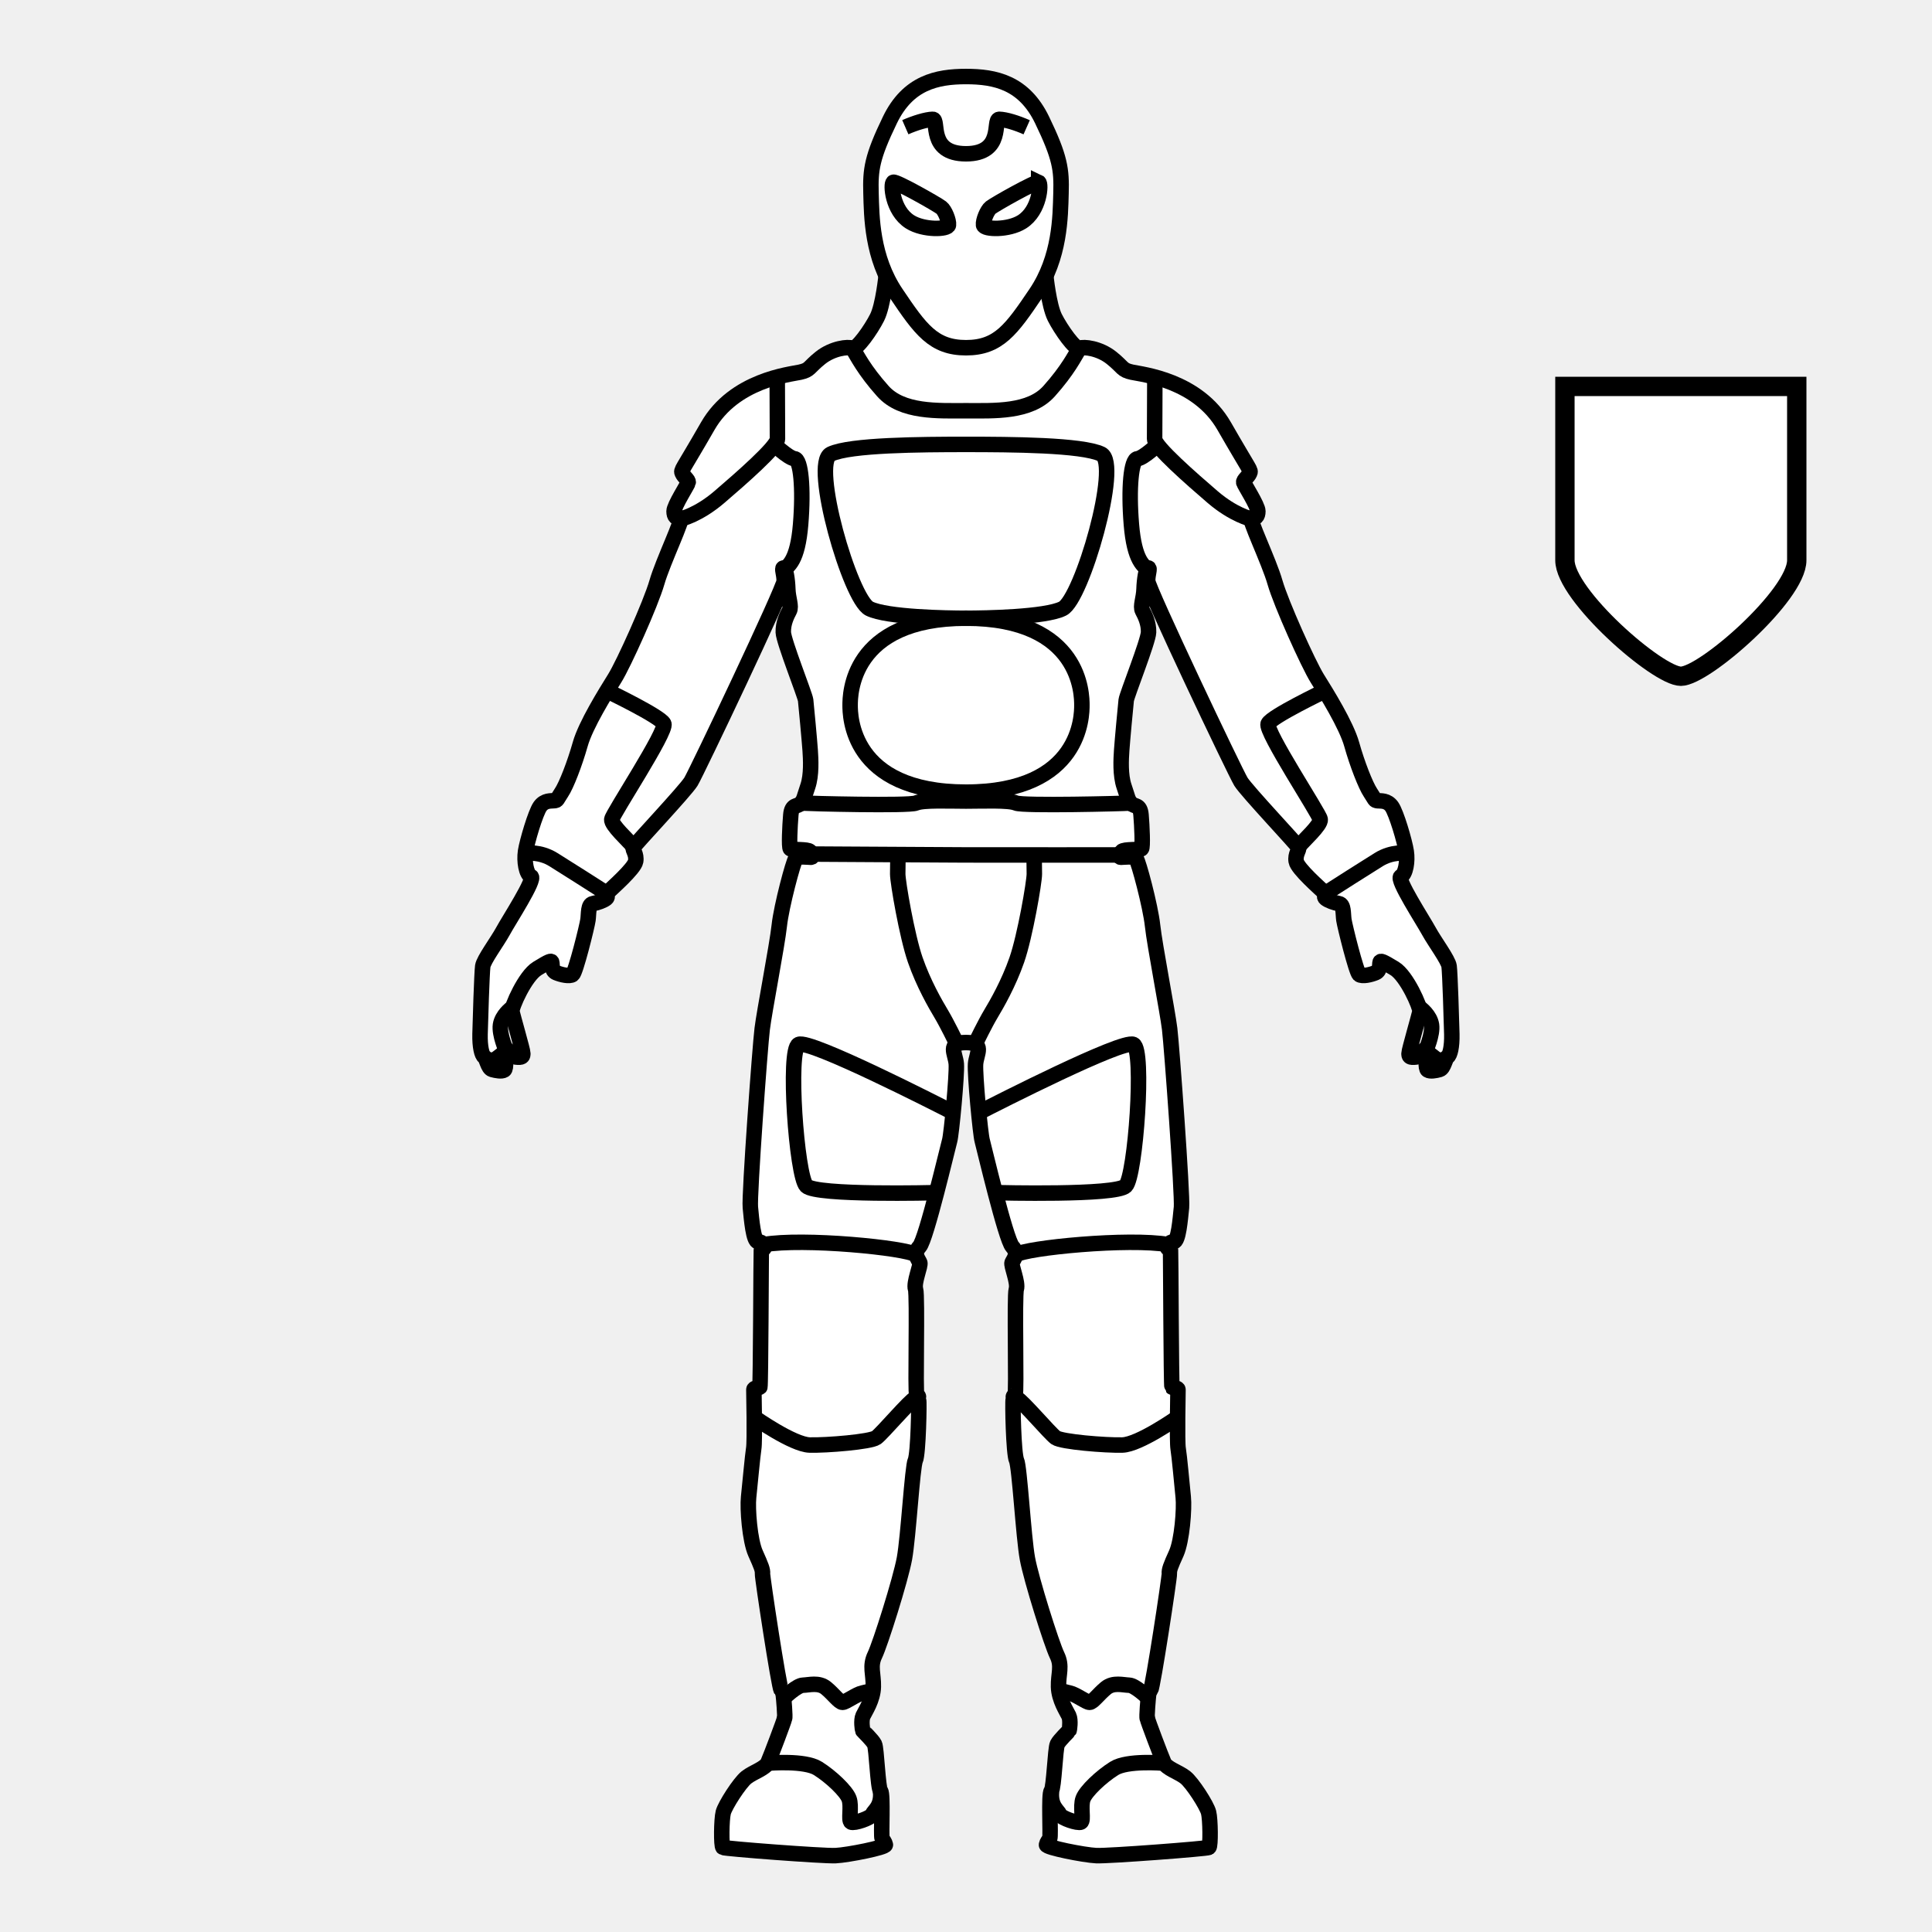
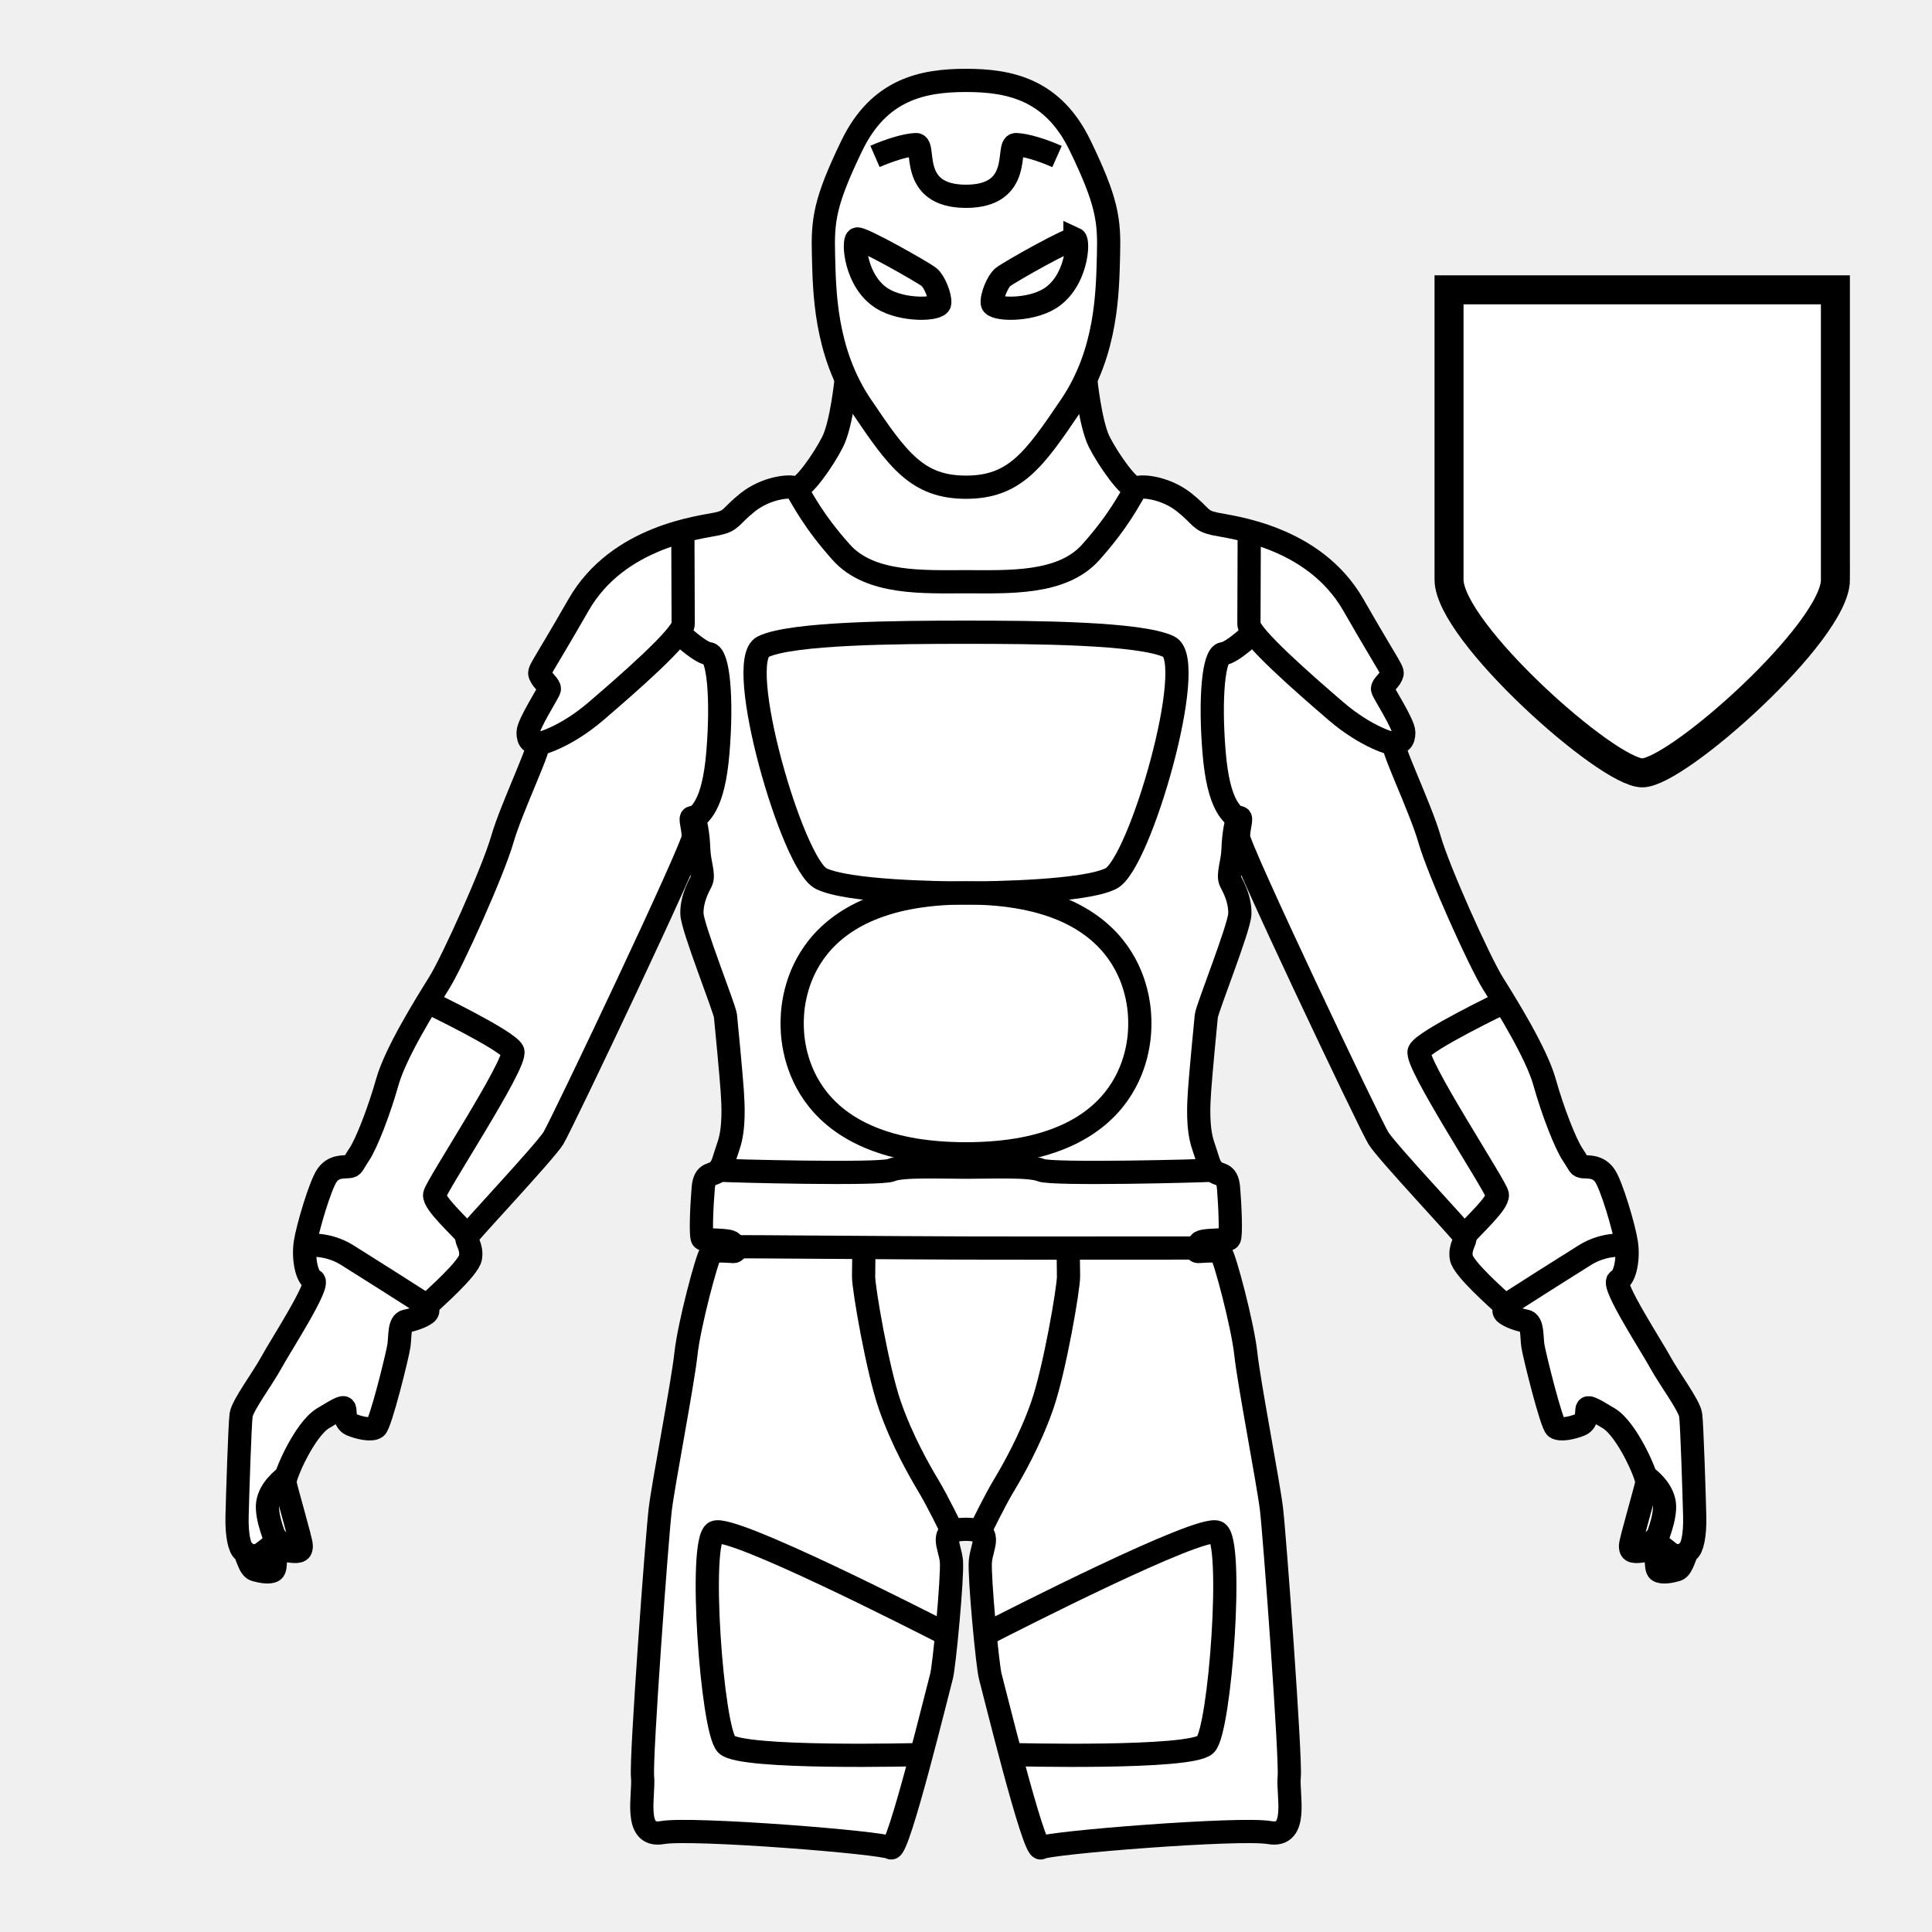
<svg xmlns="http://www.w3.org/2000/svg" width="100" height="100" viewBox="0 0 26.458 26.458" version="1.1" id="svg5">
  <defs id="defs2">
    </defs>
  <g id="layer1">
-     <path id="mirror-path-effect5216-6-35-3" d="M 24.606,7.673 V 5.292 h -3.175 c 0,0 0,1.905 0,2.381 0,0.476 1.27,1.588 1.588,1.588 0.318,6e-7 1.587,-1.111 1.587,-1.588 z" style="fill:#ffffff;fill-opacity:1;stroke:#000000;stroke-width:0.265;stroke-linecap:butt;stroke-linejoin:miter;stroke-miterlimit:4;stroke-dasharray:none;stroke-opacity:1" />
-     <g id="g1457">
-       <path id="path7408-6" d="m 14.321,3.768 c 0,0 0.041,0.413 0.124,0.579 0.083,0.165 0.281,0.446 0.339,0.422 0.058,-0.025 0.273,0 0.438,0.132 0.165,0.132 0.138,0.165 0.279,0.196 0.141,0.031 0.901,0.107 1.264,0.739 0.362,0.631 0.369,0.599 0.348,0.646 -0.021,0.048 -0.087,0.093 -0.081,0.124 0.006,0.031 0.194,0.318 0.194,0.395 0,0.076 -0.033,0.099 -0.087,0.091 -0.054,-0.008 0.24,0.595 0.322,0.885 0.083,0.289 0.455,1.116 0.579,1.315 0.124,0.198 0.397,0.637 0.471,0.901 0.074,0.265 0.19,0.562 0.256,0.661 0.066,0.099 0.054,0.107 0.099,0.112 0.045,0.004 0.132,-0.008 0.194,0.079 0.062,0.087 0.178,0.48 0.198,0.616 0.021,0.136 -0.008,0.31 -0.074,0.343 -0.066,0.033 0.306,0.604 0.384,0.748 0.079,0.145 0.265,0.393 0.277,0.48 0.012,0.087 0.033,0.757 0.037,0.93 0.004,0.174 -0.025,0.289 -0.058,0.31 -0.033,0.021 -0.05,0.157 -0.107,0.174 -0.058,0.017 -0.132,0.029 -0.165,0.008 -0.033,-0.021 -0.017,-0.178 -0.008,-0.232 0.008,-0.054 -0.017,-0.074 -0.029,-0.05 -0.012,0.025 -0.025,0.091 -0.12,0.103 -0.095,0.012 -0.099,-0.008 -0.099,-0.05 0,-0.041 0.141,-0.521 0.149,-0.575 0.008,-0.054 -0.178,-0.484 -0.347,-0.587 -0.169,-0.103 -0.19,-0.107 -0.198,-0.087 -0.008,0.021 0.008,0.116 -0.062,0.145 -0.07,0.029 -0.182,0.054 -0.223,0.025 -0.041,-0.029 -0.198,-0.661 -0.211,-0.748 -0.012,-0.087 0,-0.211 -0.066,-0.223 -0.066,-0.012 -0.145,-0.041 -0.182,-0.07 -0.037,-0.029 0.008,-0.054 -0.029,-0.091 -0.037,-0.037 -0.36,-0.318 -0.376,-0.418 -0.017,-0.099 0.045,-0.157 0.033,-0.19 -0.012,-0.033 -0.711,-0.773 -0.79,-0.901 -0.079,-0.128 -1.277,-2.65 -1.277,-2.749 0,-0.099 0.037,-0.178 0.008,-0.178 -0.029,0 -0.054,0.161 -0.058,0.289 -0.004,0.128 -0.054,0.236 -0.021,0.298 0.033,0.062 0.087,0.169 0.083,0.294 -0.004,0.124 -0.298,0.86 -0.306,0.93 -0.008,0.07 -0.054,0.566 -0.062,0.686 -0.008,0.12 -0.021,0.339 0.033,0.496 0.054,0.157 0.048,0.178 0.095,0.23 0.047,0.053 0.124,0.006 0.137,0.159 0.013,0.153 0.026,0.443 0.006,0.463 -0.02,0.02 -0.243,0.003 -0.269,0.038 -0.026,0.035 -0.047,0.079 -0.012,0.079 0.035,0 0.175,-0.02 0.208,0.018 0.032,0.038 0.196,0.649 0.225,0.918 0.029,0.269 0.205,1.175 0.234,1.415 0.029,0.24 0.178,2.278 0.162,2.443 -0.017,0.165 -0.041,0.471 -0.107,0.471 -0.066,0 -0.078,0.059 -0.082,0.081 -0.004,0.022 0.036,0.013 0.039,0.038 0.003,0.025 0.009,1.86 0.02,1.872 0.012,0.012 0.082,0.006 0.082,0.035 0,0.029 -0.014,0.707 0.002,0.806 0.017,0.099 0.054,0.508 0.07,0.666 0.017,0.157 -0.017,0.595 -0.095,0.769 -0.079,0.174 -0.099,0.227 -0.095,0.277 0.004,0.05 -0.227,1.563 -0.256,1.596 -0.029,0.033 -0.025,0.045 -0.029,0.07 -0.004,0.025 -0.029,0.31 -0.017,0.318 0.004,0.029 0.19,0.521 0.227,0.604 0.037,0.083 0.198,0.128 0.294,0.203 0.095,0.074 0.294,0.384 0.318,0.48 0.025,0.095 0.029,0.463 0.004,0.48 -0.025,0.017 -1.373,0.12 -1.542,0.112 -0.169,-0.008 -0.69,-0.112 -0.682,-0.149 0.008,-0.037 0.029,-0.054 0.045,-0.087 0.017,-0.033 -0.017,-0.608 0.021,-0.649 0.037,-0.041 0.054,-0.583 0.083,-0.641 0.029,-0.058 0.157,-0.178 0.161,-0.186 0.004,-0.008 0.025,-0.141 -0.004,-0.203 -0.029,-0.062 -0.136,-0.219 -0.141,-0.397 -0.004,-0.178 0.054,-0.281 -0.021,-0.434 -0.074,-0.153 -0.351,-1.029 -0.405,-1.323 -0.054,-0.294 -0.107,-1.257 -0.149,-1.344 -0.041,-0.087 -0.056,-0.806 -0.045,-0.835 0.01,-0.029 -0.016,-0.037 0.025,-0.062 0.024,-0.015 -0.012,-1.356 0.017,-1.447 0.029,-0.091 -0.074,-0.322 -0.058,-0.364 0.017,-0.041 0.095,-0.12 0.004,-0.219 -0.091,-0.099 -0.389,-1.364 -0.413,-1.451 -0.025,-0.087 -0.102,-0.905 -0.091,-1.05 0.011,-0.145 0.132,-0.294 -0.132,-0.294 -0.265,0 -0.143,0.149 -0.132,0.294 0.011,0.145 -0.066,0.963 -0.091,1.05 -0.025,0.087 -0.322,1.352 -0.413,1.451 -0.091,0.099 -0.012,0.178 0.004,0.219 0.017,0.041 -0.087,0.273 -0.058,0.364 0.029,0.091 -0.007,1.432 0.017,1.447 0.041,0.025 0.014,0.033 0.025,0.062 0.01,0.029 -0.004,0.748 -0.045,0.835 -0.041,0.087 -0.095,1.05 -0.149,1.344 -0.054,0.294 -0.331,1.17 -0.405,1.323 -0.074,0.153 -0.017,0.256 -0.021,0.434 -0.004,0.178 -0.112,0.335 -0.141,0.397 -0.029,0.062 -0.008,0.194 -0.004,0.203 0.004,0.008 0.132,0.128 0.161,0.186 0.029,0.058 0.045,0.599 0.083,0.641 0.037,0.041 0.004,0.616 0.021,0.649 0.017,0.033 0.037,0.05 0.045,0.087 0.008,0.037 -0.513,0.141 -0.682,0.149 -0.169,0.008 -1.517,-0.095 -1.542,-0.112 -0.025,-0.017 -0.021,-0.384 0.004,-0.48 0.025,-0.095 0.223,-0.405 0.318,-0.48 0.095,-0.074 0.256,-0.12 0.294,-0.203 0.037,-0.083 0.223,-0.575 0.227,-0.604 0.012,-0.008 -0.012,-0.294 -0.017,-0.318 -0.004,-0.025 0,-0.037 -0.029,-0.07 -0.029,-0.033 -0.26,-1.546 -0.256,-1.596 0.004,-0.05 -0.017,-0.103 -0.095,-0.277 -0.079,-0.174 -0.112,-0.612 -0.095,-0.769 0.017,-0.157 0.054,-0.566 0.07,-0.666 0.017,-0.099 0.002,-0.777 0.002,-0.806 0,-0.029 0.07,-0.023 0.082,-0.035 0.012,-0.012 0.017,-1.847 0.02,-1.872 0.003,-0.025 0.043,-0.017 0.039,-0.038 -0.004,-0.022 -0.015,-0.081 -0.082,-0.081 -0.066,0 -0.091,-0.306 -0.107,-0.471 -0.017,-0.165 0.132,-2.203 0.162,-2.443 0.029,-0.24 0.205,-1.146 0.234,-1.415 0.029,-0.269 0.193,-0.88 0.225,-0.918 0.032,-0.038 0.172,-0.018 0.208,-0.018 0.035,0 0.015,-0.044 -0.012,-0.079 -0.026,-0.035 -0.248,-0.018 -0.269,-0.038 -0.021,-0.02 -0.007,-0.31 0.006,-0.463 0.013,-0.154 0.091,-0.107 0.137,-0.159 0.047,-0.053 0.041,-0.073 0.095,-0.23 0.054,-0.157 0.041,-0.376 0.033,-0.496 -0.008,-0.12 -0.054,-0.616 -0.062,-0.686 -0.008,-0.07 -0.302,-0.806 -0.306,-0.93 -0.004,-0.124 0.05,-0.232 0.083,-0.294 0.033,-0.062 -0.017,-0.169 -0.021,-0.298 -0.004,-0.128 -0.029,-0.289 -0.058,-0.289 -0.029,0 0.008,0.079 0.008,0.178 0,0.099 -1.199,2.621 -1.277,2.749 -0.079,0.128 -0.777,0.868 -0.79,0.901 -0.012,0.033 0.05,0.091 0.033,0.19 -0.017,0.099 -0.339,0.38 -0.376,0.418 -0.037,0.037 0.008,0.062 -0.029,0.091 -0.037,0.029 -0.116,0.058 -0.182,0.07 -0.066,0.012 -0.054,0.136 -0.066,0.223 -0.012,0.087 -0.169,0.719 -0.211,0.748 -0.041,0.029 -0.153,0.004 -0.223,-0.025 -0.07,-0.029 -0.054,-0.124 -0.062,-0.145 -0.008,-0.021 -0.029,-0.017 -0.198,0.087 -0.169,0.103 -0.356,0.533 -0.347,0.587 0.008,0.054 0.149,0.533 0.149,0.575 0,0.041 -0.004,0.062 -0.099,0.05 -0.095,-0.012 -0.107,-0.079 -0.12,-0.103 -0.012,-0.025 -0.037,-0.004 -0.029,0.05 0.008,0.054 0.025,0.211 -0.008,0.232 -0.033,0.021 -0.107,0.008 -0.165,-0.008 -0.058,-0.017 -0.074,-0.153 -0.107,-0.174 -0.033,-0.021 -0.062,-0.136 -0.058,-0.31 0.004,-0.174 0.025,-0.843 0.037,-0.93 0.012,-0.087 0.198,-0.335 0.277,-0.48 C 6.966,12.607 7.338,12.036 7.272,12.003 7.206,11.97 7.177,11.796 7.197,11.66 7.218,11.524 7.334,11.131 7.396,11.044 7.458,10.957 7.545,10.97 7.59,10.965 7.636,10.961 7.623,10.953 7.689,10.854 7.756,10.755 7.871,10.457 7.946,10.192 8.02,9.928 8.293,9.49 8.417,9.291 8.541,9.093 8.913,8.266 8.996,7.976 9.079,7.687 9.372,7.083 9.318,7.092 c -0.054,0.008 -0.087,-0.014 -0.087,-0.091 0,-0.076 0.188,-0.364 0.194,-0.395 0.006,-0.031 -0.06,-0.076 -0.081,-0.124 -0.021,-0.048 -0.014,-0.015 0.348,-0.646 0.362,-0.631 1.123,-0.708 1.264,-0.739 0.141,-0.031 0.114,-0.064 0.279,-0.196 0.165,-0.132 0.38,-0.157 0.438,-0.132 0.058,0.025 0.256,-0.256 0.339,-0.422 0.083,-0.165 0.124,-0.579 0.124,-0.579" style="fill:#ffffff;fill-opacity:1;stroke:#000000;stroke-width:0.212;stroke-linecap:butt;stroke-linejoin:miter;stroke-miterlimit:4;stroke-dasharray:none;stroke-opacity:1" />
+     <path id="mirror-path-effect5216-6-35-3" d="M 25.135,7.938 V 3.969 H 19.844 v 3.969 c 0,0.714 2.17,2.646 2.646,2.646 0.476,10e-7 2.646,-1.931 2.646,-2.646 z" style="fill:#ffffff;fill-opacity:1;stroke:#000000;stroke-width:0.397;stroke-linecap:butt;stroke-linejoin:miter;stroke-miterlimit:4;stroke-dasharray:none;stroke-opacity:1" />
+     <g id="g11273" transform="matrix(1.5,0,0,1.5,-6.614518,-0.470928)">
+       <path id="path7408-6" d="m 14.321,3.768 c 0,0 0.041,0.413 0.124,0.579 0.083,0.165 0.281,0.446 0.339,0.422 0.058,-0.025 0.273,0 0.438,0.132 0.165,0.132 0.138,0.165 0.279,0.196 0.141,0.031 0.901,0.107 1.264,0.739 0.362,0.631 0.369,0.599 0.348,0.646 -0.021,0.048 -0.087,0.093 -0.081,0.124 0.006,0.031 0.194,0.318 0.194,0.395 0,0.076 -0.033,0.099 -0.087,0.091 -0.054,-0.008 0.24,0.595 0.322,0.885 0.083,0.289 0.455,1.116 0.579,1.315 0.124,0.198 0.397,0.637 0.471,0.901 0.074,0.265 0.19,0.562 0.256,0.661 0.066,0.099 0.054,0.107 0.099,0.112 0.045,0.004 0.132,-0.008 0.194,0.079 0.062,0.087 0.178,0.48 0.198,0.616 0.021,0.136 -0.008,0.31 -0.074,0.343 -0.066,0.033 0.306,0.604 0.384,0.748 0.079,0.145 0.265,0.393 0.277,0.48 0.012,0.087 0.033,0.757 0.037,0.93 0.004,0.174 -0.025,0.289 -0.058,0.31 -0.033,0.021 -0.05,0.157 -0.107,0.174 -0.058,0.017 -0.132,0.029 -0.165,0.008 -0.033,-0.021 -0.017,-0.178 -0.008,-0.232 0.008,-0.054 -0.017,-0.074 -0.029,-0.05 -0.012,0.025 -0.025,0.091 -0.12,0.103 -0.095,0.012 -0.099,-0.008 -0.099,-0.05 0,-0.041 0.141,-0.521 0.149,-0.575 0.008,-0.054 -0.178,-0.484 -0.347,-0.587 -0.169,-0.103 -0.19,-0.107 -0.198,-0.087 -0.008,0.021 0.008,0.116 -0.062,0.145 -0.07,0.029 -0.182,0.054 -0.223,0.025 -0.041,-0.029 -0.198,-0.661 -0.211,-0.748 -0.012,-0.087 0,-0.211 -0.066,-0.223 -0.066,-0.012 -0.145,-0.041 -0.182,-0.07 -0.037,-0.029 0.008,-0.054 -0.029,-0.091 -0.037,-0.037 -0.36,-0.318 -0.376,-0.418 -0.017,-0.099 0.045,-0.157 0.033,-0.19 -0.012,-0.033 -0.711,-0.773 -0.79,-0.901 -0.079,-0.128 -1.277,-2.65 -1.277,-2.749 0,-0.099 0.037,-0.178 0.008,-0.178 -0.029,0 -0.054,0.161 -0.058,0.289 -0.004,0.128 -0.054,0.236 -0.021,0.298 0.033,0.062 0.087,0.169 0.083,0.294 -0.004,0.124 -0.298,0.86 -0.306,0.93 -0.008,0.07 -0.054,0.566 -0.062,0.686 -0.008,0.12 -0.021,0.339 0.033,0.496 0.054,0.157 0.048,0.178 0.095,0.23 0.047,0.053 0.124,0.006 0.137,0.159 0.013,0.153 0.026,0.443 0.006,0.463 -0.02,0.02 -0.243,0.003 -0.269,0.038 -0.026,0.035 -0.047,0.079 -0.012,0.079 0.035,0 0.175,-0.02 0.208,0.018 0.032,0.038 0.196,0.649 0.225,0.918 0.029,0.269 0.205,1.175 0.234,1.415 0.029,0.24 0.178,2.278 0.162,2.443 -0.017,0.165 0.09,0.559 -0.18,0.511 -0.269,-0.048 -2.022,0.092 -2.087,0.139 -0.065,0.048 -0.437,-1.477 -0.462,-1.564 -0.025,-0.087 -0.102,-0.905 -0.091,-1.05 0.011,-0.145 0.132,-0.294 -0.132,-0.294 -0.265,0 -0.143,0.149 -0.132,0.294 0.011,0.145 -0.066,0.963 -0.091,1.05 -0.025,0.087 -0.396,1.612 -0.462,1.564 -0.065,-0.048 -1.818,-0.187 -2.087,-0.139 -0.269,0.048 -0.163,-0.346 -0.18,-0.511 -0.017,-0.165 0.132,-2.203 0.162,-2.443 0.029,-0.24 0.205,-1.146 0.234,-1.415 0.029,-0.269 0.193,-0.88 0.225,-0.918 0.032,-0.038 0.172,-0.018 0.208,-0.018 0.035,0 0.015,-0.044 -0.012,-0.079 -0.026,-0.035 -0.248,-0.018 -0.269,-0.038 -0.021,-0.02 -0.007,-0.31 0.006,-0.463 0.013,-0.154 0.091,-0.107 0.137,-0.159 0.047,-0.053 0.041,-0.073 0.095,-0.23 0.054,-0.157 0.041,-0.376 0.033,-0.496 -0.008,-0.12 -0.054,-0.616 -0.062,-0.686 -0.008,-0.07 -0.302,-0.806 -0.306,-0.93 -0.004,-0.124 0.05,-0.232 0.083,-0.294 0.033,-0.062 -0.017,-0.169 -0.021,-0.298 -0.004,-0.128 -0.029,-0.289 -0.058,-0.289 -0.029,0 0.008,0.079 0.008,0.178 0,0.099 -1.199,2.621 -1.277,2.749 -0.079,0.128 -0.777,0.868 -0.79,0.901 -0.012,0.033 0.05,0.091 0.033,0.19 -0.017,0.099 -0.339,0.38 -0.376,0.418 -0.037,0.037 0.008,0.062 -0.029,0.091 -0.037,0.029 -0.116,0.058 -0.182,0.07 -0.066,0.012 -0.054,0.136 -0.066,0.223 -0.012,0.087 -0.169,0.719 -0.211,0.748 -0.041,0.029 -0.153,0.004 -0.223,-0.025 -0.07,-0.029 -0.054,-0.124 -0.062,-0.145 -0.008,-0.021 -0.029,-0.017 -0.198,0.087 -0.169,0.103 -0.356,0.533 -0.347,0.587 0.008,0.054 0.149,0.533 0.149,0.575 0,0.041 -0.004,0.062 -0.099,0.05 -0.095,-0.012 -0.107,-0.079 -0.12,-0.103 -0.012,-0.025 -0.037,-0.004 -0.029,0.05 0.008,0.054 0.025,0.211 -0.008,0.232 -0.033,0.021 -0.107,0.008 -0.165,-0.008 -0.058,-0.017 -0.074,-0.153 -0.107,-0.174 -0.033,-0.021 -0.062,-0.136 -0.058,-0.31 0.004,-0.174 0.025,-0.843 0.037,-0.93 0.012,-0.087 0.198,-0.335 0.277,-0.48 C 6.966,12.607 7.338,12.036 7.272,12.003 7.206,11.97 7.177,11.796 7.197,11.66 7.218,11.524 7.334,11.131 7.396,11.044 7.458,10.957 7.545,10.97 7.59,10.965 7.636,10.961 7.623,10.953 7.689,10.854 7.756,10.755 7.871,10.457 7.946,10.192 8.02,9.928 8.293,9.49 8.417,9.291 8.541,9.093 8.913,8.266 8.996,7.976 9.079,7.687 9.372,7.083 9.318,7.092 c -0.054,0.008 -0.087,-0.014 -0.087,-0.091 0,-0.076 0.188,-0.364 0.194,-0.395 0.006,-0.031 -0.06,-0.076 -0.081,-0.124 -0.021,-0.048 -0.014,-0.015 0.348,-0.646 0.362,-0.631 1.123,-0.708 1.264,-0.739 0.141,-0.031 0.114,-0.064 0.279,-0.196 0.165,-0.132 0.38,-0.157 0.438,-0.132 0.058,0.025 0.256,-0.256 0.339,-0.422 0.083,-0.165 0.124,-0.579 0.124,-0.579" style="fill:#ffffff;fill-opacity:1;stroke:#000000;stroke-width:0.212;stroke-linecap:butt;stroke-linejoin:miter;stroke-miterlimit:4;stroke-dasharray:none;stroke-opacity:1" />
      <path id="mirror-path-effect39543-2" d="M 14.187,4.016 C 14.52,3.523 14.521,2.966 14.53,2.644 14.539,2.323 14.519,2.156 14.271,1.643 14.023,1.13 13.629,1.048 13.229,1.048 c -0.4,0 -0.794,0.083 -1.042,0.595 -0.248,0.513 -0.268,0.68 -0.259,1.001 0.009,0.321 0.01,0.878 0.343,1.372 0.333,0.494 0.511,0.746 0.958,0.746 0.447,0 0.624,-0.252 0.958,-0.746 z" style="fill:#ffffff;fill-opacity:1;stroke:#000000;stroke-width:0.212;stroke-linecap:butt;stroke-linejoin:miter;stroke-miterlimit:4;stroke-dasharray:none;stroke-opacity:1" />
      <path style="fill:none;stroke:#000000;stroke-width:0.212;stroke-linecap:butt;stroke-linejoin:miter;stroke-miterlimit:4;stroke-dasharray:none;stroke-opacity:1" d="m 9.331,7.105 c 0,0 0.234,-0.053 0.52,-0.298 C 10.138,6.561 10.647,6.117 10.647,6.011 c 0,-0.105 -0.003,-0.83 -0.003,-0.83" id="path2813" />
      <path style="fill:none;stroke:#000000;stroke-width:0.212;stroke-linecap:butt;stroke-linejoin:miter;stroke-miterlimit:4;stroke-dasharray:none;stroke-opacity:1" d="m 10.586,6.072 c 0,0 0.208,0.201 0.295,0.21 0.087,0.008 0.124,0.405 0.083,0.901 -0.041,0.496 -0.167,0.577 -0.253,0.629" id="path3095" />
      <path style="fill:none;stroke:#000000;stroke-width:0.212;stroke-linecap:butt;stroke-linejoin:miter;stroke-miterlimit:4;stroke-dasharray:none;stroke-opacity:1" d="m 8.325,9.467 c 0,0 0.719,0.345 0.766,0.444 0.047,0.099 -0.702,1.234 -0.713,1.31 -0.012,0.076 0.23,0.29 0.295,0.372" id="path3469" />
      <path style="fill:none;stroke:#000000;stroke-width:0.212;stroke-linecap:butt;stroke-linejoin:miter;stroke-miterlimit:4;stroke-dasharray:none;stroke-opacity:1" d="m 7.209,11.685 c 0,0 0.184,-0.029 0.371,0.088 0.187,0.117 0.593,0.374 0.719,0.456" id="path3843" />
      <path style="fill:none;stroke:#000000;stroke-width:0.212;stroke-linecap:butt;stroke-linejoin:miter;stroke-miterlimit:4;stroke-dasharray:none;stroke-opacity:1" d="m 6.654,14.527 c 0,0 0.121,-0.011 0.135,-0.022 0.013,-0.01 0.146,-0.113 0.146,-0.113" id="path4179" />
      <path style="fill:none;stroke:#000000;stroke-width:0.212;stroke-linecap:butt;stroke-linejoin:miter;stroke-miterlimit:4;stroke-dasharray:none;stroke-opacity:1" d="m 6.935,14.393 c 0,0 -0.101,-0.227 -0.081,-0.358 0.021,-0.13 0.141,-0.219 0.161,-0.236" id="path4537" />
-       <path style="fill:none;stroke:#000000;stroke-width:0.212;stroke-linecap:butt;stroke-linejoin:miter;stroke-miterlimit:4;stroke-dasharray:none;stroke-opacity:1" d="m 10.532,24.145 c 0,0 0.489,-0.041 0.669,0.073 0.18,0.113 0.388,0.311 0.426,0.415 0.039,0.103 -0.011,0.297 0.029,0.32 0.04,0.022 0.268,-0.053 0.29,-0.105 0.022,-0.052 0.131,-0.111 0.113,-0.31" id="path870" />
-       <path style="fill:none;stroke:#000000;stroke-width:0.212;stroke-linecap:butt;stroke-linejoin:miter;stroke-miterlimit:4;stroke-dasharray:none;stroke-opacity:1" d="m 10.748,23.24 c 0,0 0.167,-0.16 0.249,-0.162 0.082,-0.002 0.215,-0.044 0.317,0.04 0.102,0.084 0.18,0.195 0.224,0.195 0.044,1.63e-4 0.189,-0.111 0.273,-0.128 0.083,-0.018 0.131,-0.033 0.131,-0.033" id="path1564" />
-       <path style="fill:none;stroke:#000000;stroke-width:0.212;stroke-linecap:butt;stroke-linejoin:miter;stroke-miterlimit:4;stroke-dasharray:none;stroke-opacity:1" d="m 10.336,19.415 c 0,0 0.523,0.368 0.752,0.374 0.23,0.006 0.832,-0.043 0.913,-0.101 0.08,-0.058 0.466,-0.514 0.53,-0.536" id="path3074" />
-       <path style="fill:none;stroke:#000000;stroke-width:0.212;stroke-linecap:butt;stroke-linejoin:miter;stroke-miterlimit:4;stroke-dasharray:none;stroke-opacity:1" d="m 10.457,17.045 c 0.538,-0.096 1.956,0.044 2.087,0.139" id="path4546" />
      <path style="fill:none;stroke:#000000;stroke-width:0.212;stroke-linecap:butt;stroke-linejoin:miter;stroke-miterlimit:4;stroke-dasharray:none;stroke-opacity:1" d="m 12.811,16.333 c 0,0 -1.634,0.043 -1.768,-0.092 -0.134,-0.134 -0.259,-1.869 -0.105,-1.938 0.154,-0.069 1.881,0.812 2.107,0.928" id="path5322" />
      <path style="fill:none;stroke:#000000;stroke-width:0.212;stroke-linecap:butt;stroke-linejoin:miter;stroke-miterlimit:4;stroke-dasharray:none;stroke-opacity:1" d="m 11.686,4.788 c 0.048,0.077 0.147,0.281 0.405,0.569 0.263,0.294 0.754,0.268 1.138,0.268 0.385,0 0.875,0.026 1.138,-0.268 0.258,-0.288 0.357,-0.492 0.405,-0.569" id="path5566" />
      <path style="fill:none;stroke:#000000;stroke-width:0.212;stroke-linecap:butt;stroke-linejoin:miter;stroke-miterlimit:4;stroke-dasharray:none;stroke-opacity:1" d="m 10.992,10.998 c 0.069,0.006 1.455,0.042 1.553,-8.61e-4 0.098,-0.043 0.456,-0.027 0.684,-0.027 0.228,0 0.586,-0.016 0.684,0.027 0.098,0.043 1.484,0.007 1.553,8.61e-4" id="path6033" />
      <path style="fill:none;stroke:#000000;stroke-width:0.212;stroke-linecap:butt;stroke-linejoin:miter;stroke-miterlimit:4;stroke-dasharray:none;stroke-opacity:1" d="m 13.093,14.273 c 0,0 -0.123,-0.254 -0.204,-0.389 -0.081,-0.135 -0.242,-0.414 -0.355,-0.739 -0.113,-0.325 -0.24,-1.065 -0.24,-1.176 0,-0.111 0.004,-0.27 0.004,-0.27" id="path6993" />
      <path style="fill:none;stroke:#000000;stroke-width:0.212;stroke-linecap:butt;stroke-linejoin:miter;stroke-miterlimit:4;stroke-dasharray:none;stroke-opacity:1" d="m 11.108,11.696 c 0.124,-8.5e-4 1.414,0.01 2.121,0.012 0.707,0.002 1.996,-8.5e-4 2.121,0" id="path6995" />
      <path id="path7410-2" d="m 17.127,7.105 c 0,0 -0.234,-0.053 -0.52,-0.298 C 16.321,6.561 15.812,6.117 15.812,6.011 c 0,-0.105 0.003,-0.83 0.003,-0.83" style="fill:none;stroke:#000000;stroke-width:0.212;stroke-linecap:butt;stroke-linejoin:miter;stroke-miterlimit:4;stroke-dasharray:none;stroke-opacity:1" />
      <path id="path7412-9" d="m 15.872,6.072 c 0,0 -0.208,0.201 -0.295,0.21 -0.087,0.008 -0.124,0.405 -0.083,0.901 0.041,0.496 0.167,0.577 0.253,0.629" style="fill:none;stroke:#000000;stroke-width:0.212;stroke-linecap:butt;stroke-linejoin:miter;stroke-miterlimit:4;stroke-dasharray:none;stroke-opacity:1" />
      <path id="path7416-2" d="m 18.133,9.467 c 0,0 -0.719,0.345 -0.766,0.444 -0.047,0.099 0.702,1.234 0.713,1.31 0.012,0.076 -0.23,0.29 -0.295,0.372" style="fill:none;stroke:#000000;stroke-width:0.212;stroke-linecap:butt;stroke-linejoin:miter;stroke-miterlimit:4;stroke-dasharray:none;stroke-opacity:1" />
      <path id="path7418-7" d="m 19.25,11.685 c 0,0 -0.184,-0.029 -0.371,0.088 -0.187,0.117 -0.593,0.374 -0.719,0.456" style="fill:none;stroke:#000000;stroke-width:0.212;stroke-linecap:butt;stroke-linejoin:miter;stroke-miterlimit:4;stroke-dasharray:none;stroke-opacity:1" />
      <path id="path7422-9" d="m 19.805,14.527 c 0,0 -0.121,-0.011 -0.135,-0.022 -0.013,-0.01 -0.146,-0.113 -0.146,-0.113" style="fill:none;stroke:#000000;stroke-width:0.212;stroke-linecap:butt;stroke-linejoin:miter;stroke-miterlimit:4;stroke-dasharray:none;stroke-opacity:1" />
      <path id="path7424-3" d="m 19.523,14.393 c 0,0 0.101,-0.227 0.081,-0.358 -0.021,-0.13 -0.141,-0.219 -0.161,-0.236" style="fill:none;stroke:#000000;stroke-width:0.212;stroke-linecap:butt;stroke-linejoin:miter;stroke-miterlimit:4;stroke-dasharray:none;stroke-opacity:1" />
-       <path id="path7426-6" d="m 15.927,24.145 c 0,0 -0.489,-0.041 -0.669,0.073 -0.18,0.113 -0.388,0.311 -0.426,0.415 -0.039,0.103 0.011,0.297 -0.029,0.32 -0.04,0.022 -0.268,-0.053 -0.29,-0.105 -0.022,-0.052 -0.131,-0.111 -0.113,-0.31" style="fill:none;stroke:#000000;stroke-width:0.212;stroke-linecap:butt;stroke-linejoin:miter;stroke-miterlimit:4;stroke-dasharray:none;stroke-opacity:1" />
-       <path id="path7432-2" d="m 15.711,23.24 c 0,0 -0.167,-0.16 -0.249,-0.162 -0.082,-0.002 -0.215,-0.044 -0.317,0.04 -0.102,0.084 -0.18,0.195 -0.224,0.195 -0.044,1.63e-4 -0.189,-0.111 -0.273,-0.128 -0.083,-0.018 -0.131,-0.033 -0.131,-0.033" style="fill:none;stroke:#000000;stroke-width:0.212;stroke-linecap:butt;stroke-linejoin:miter;stroke-miterlimit:4;stroke-dasharray:none;stroke-opacity:1" />
-       <path id="path7440-7" d="m 16.122,19.415 c 0,0 -0.523,0.368 -0.752,0.374 -0.23,0.006 -0.832,-0.043 -0.913,-0.101 -0.08,-0.058 -0.466,-0.514 -0.53,-0.536" style="fill:none;stroke:#000000;stroke-width:0.212;stroke-linecap:butt;stroke-linejoin:miter;stroke-miterlimit:4;stroke-dasharray:none;stroke-opacity:1" />
-       <path id="path7442-9" d="m 16.001,17.045 c -0.538,-0.096 -1.956,0.044 -2.087,0.139" style="fill:none;stroke:#000000;stroke-width:0.212;stroke-linecap:butt;stroke-linejoin:miter;stroke-miterlimit:4;stroke-dasharray:none;stroke-opacity:1" />
      <path id="path7444-2" d="m 13.648,16.333 c 0,0 1.634,0.043 1.768,-0.092 0.134,-0.134 0.259,-1.869 0.105,-1.938 -0.154,-0.069 -1.881,0.812 -2.107,0.928" style="fill:none;stroke:#000000;stroke-width:0.212;stroke-linecap:butt;stroke-linejoin:miter;stroke-miterlimit:4;stroke-dasharray:none;stroke-opacity:1" />
      <path id="path7454-5" d="m 13.366,14.273 c 0,0 0.123,-0.254 0.204,-0.389 0.081,-0.135 0.242,-0.414 0.355,-0.739 0.113,-0.325 0.24,-1.065 0.24,-1.176 0,-0.111 -0.004,-0.27 -0.004,-0.27" style="fill:none;stroke:#000000;stroke-width:0.212;stroke-linecap:butt;stroke-linejoin:miter;stroke-miterlimit:4;stroke-dasharray:none;stroke-opacity:1" />
      <path style="fill:none;stroke:#000000;stroke-width:0.212;stroke-linecap:butt;stroke-linejoin:miter;stroke-miterlimit:4;stroke-dasharray:none;stroke-opacity:1" d="m 12.234,2.496 c -0.037,0.017 -0.018,0.386 0.228,0.542 0.187,0.118 0.519,0.106 0.527,0.044 C 12.997,3.02 12.938,2.878 12.891,2.843 12.829,2.795 12.272,2.48 12.234,2.496 Z" id="path932" />
      <path style="fill:none;stroke:#000000;stroke-width:0.212;stroke-linecap:butt;stroke-linejoin:miter;stroke-miterlimit:4;stroke-dasharray:none;stroke-opacity:1" d="m 11.642,9.657 c 0,-0.132 0,-1.191 1.587,-1.191 1.587,0 1.587,1.058 1.587,1.191 0,0.132 0,1.191 -1.587,1.191 -1.587,0 -1.587,-1.058 -1.587,-1.191 z" id="path20537" />
      <path id="path26764-6" d="m 13.229,8.467 c 0.265,0 1.086,-0.014 1.323,-0.132 0.265,-0.132 0.799,-1.988 0.529,-2.117 -0.265,-0.126 -1.233,-0.132 -1.852,-0.132 -0.619,1e-7 -1.587,0.006 -1.852,0.132 -0.269,0.129 0.265,1.984 0.529,2.117 0.237,0.118 1.058,0.132 1.323,0.132" style="fill:none;stroke:#000000;stroke-width:0.212;stroke-linecap:butt;stroke-linejoin:miter;stroke-miterlimit:4;stroke-dasharray:none;stroke-opacity:1" />
      <path id="mirror-path-effect42275-3" d="M 14.06,1.743 C 13.927,1.684 13.777,1.637 13.685,1.634 c -0.092,-0.003 0.073,0.472 -0.456,0.472 -0.529,0 -0.364,-0.475 -0.456,-0.472 -0.092,0.003 -0.242,0.05 -0.375,0.108" style="fill:none;stroke:#000000;stroke-width:0.212;stroke-linecap:butt;stroke-linejoin:miter;stroke-miterlimit:4;stroke-dasharray:none;stroke-opacity:1" />
      <path id="mirror-path-effect2159-6" d="m 14.224,2.496 c 0.037,0.017 0.018,0.386 -0.228,0.542 -0.187,0.118 -0.519,0.106 -0.527,0.044 -0.008,-0.062 0.051,-0.203 0.098,-0.239 0.062,-0.048 0.62,-0.363 0.657,-0.346 z" style="fill:none;stroke:#000000;stroke-width:0.212;stroke-linecap:butt;stroke-linejoin:miter;stroke-miterlimit:4;stroke-dasharray:none;stroke-opacity:1" />
    </g>
  </g>
</svg>
